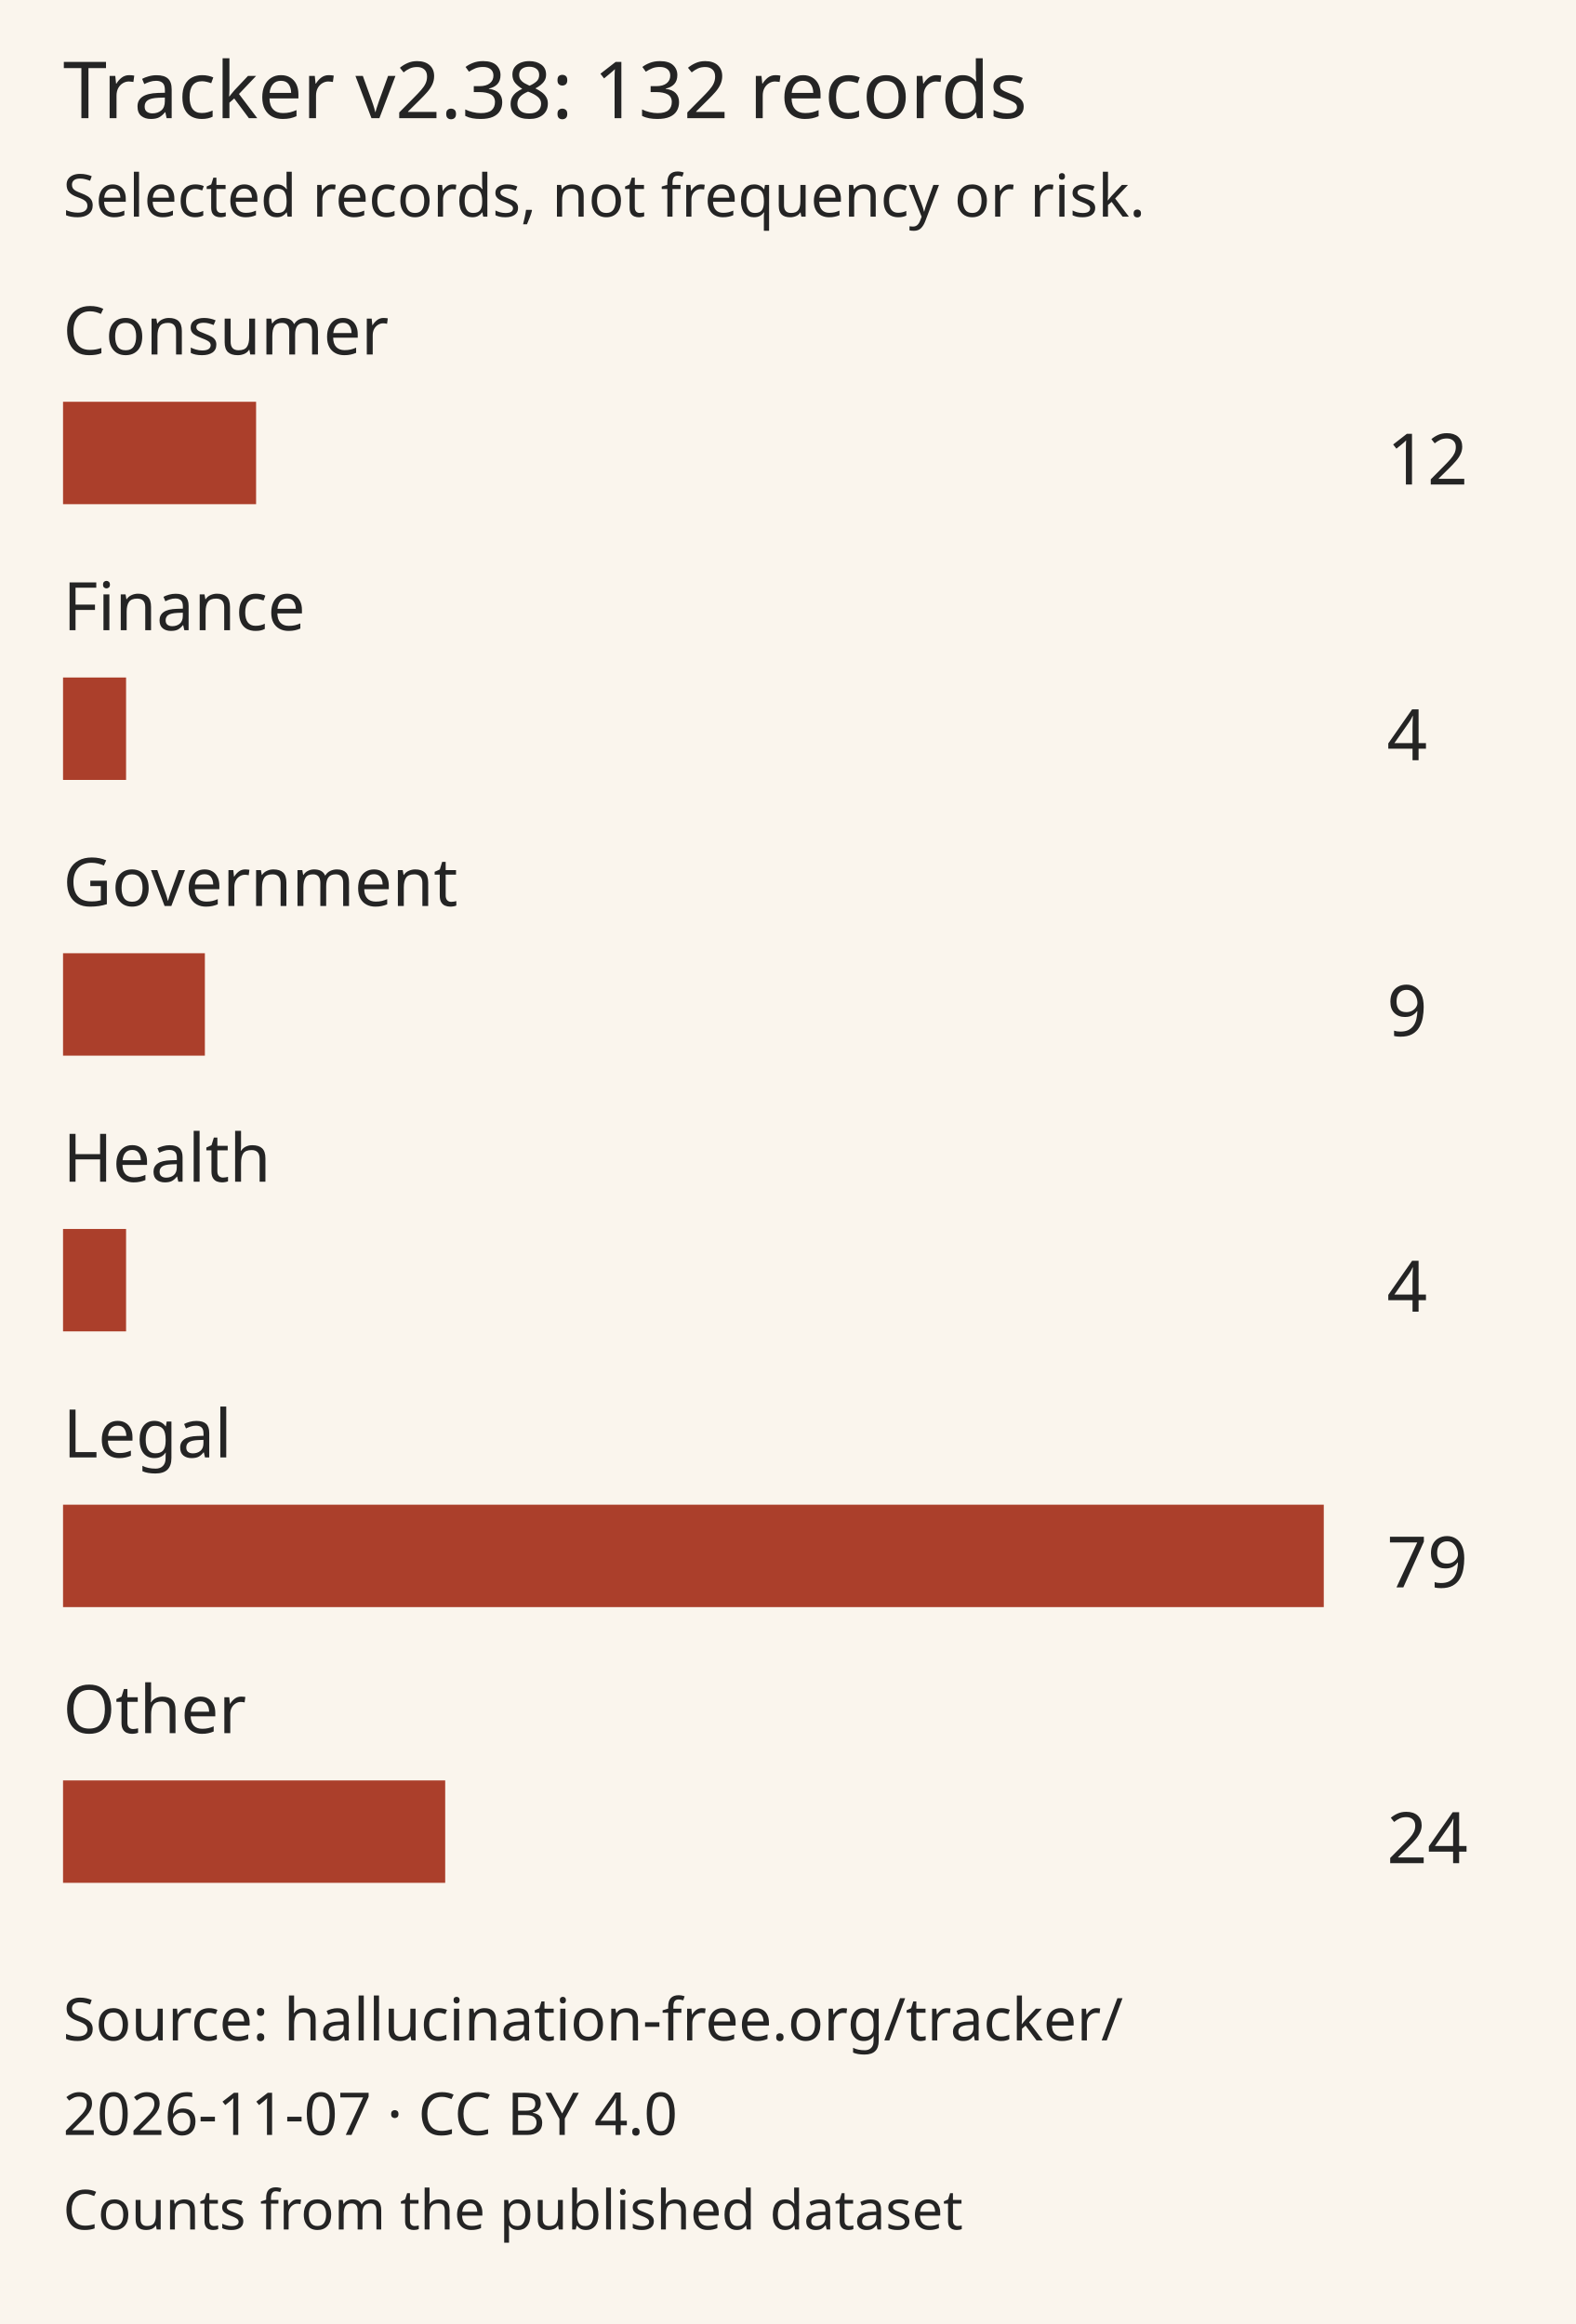
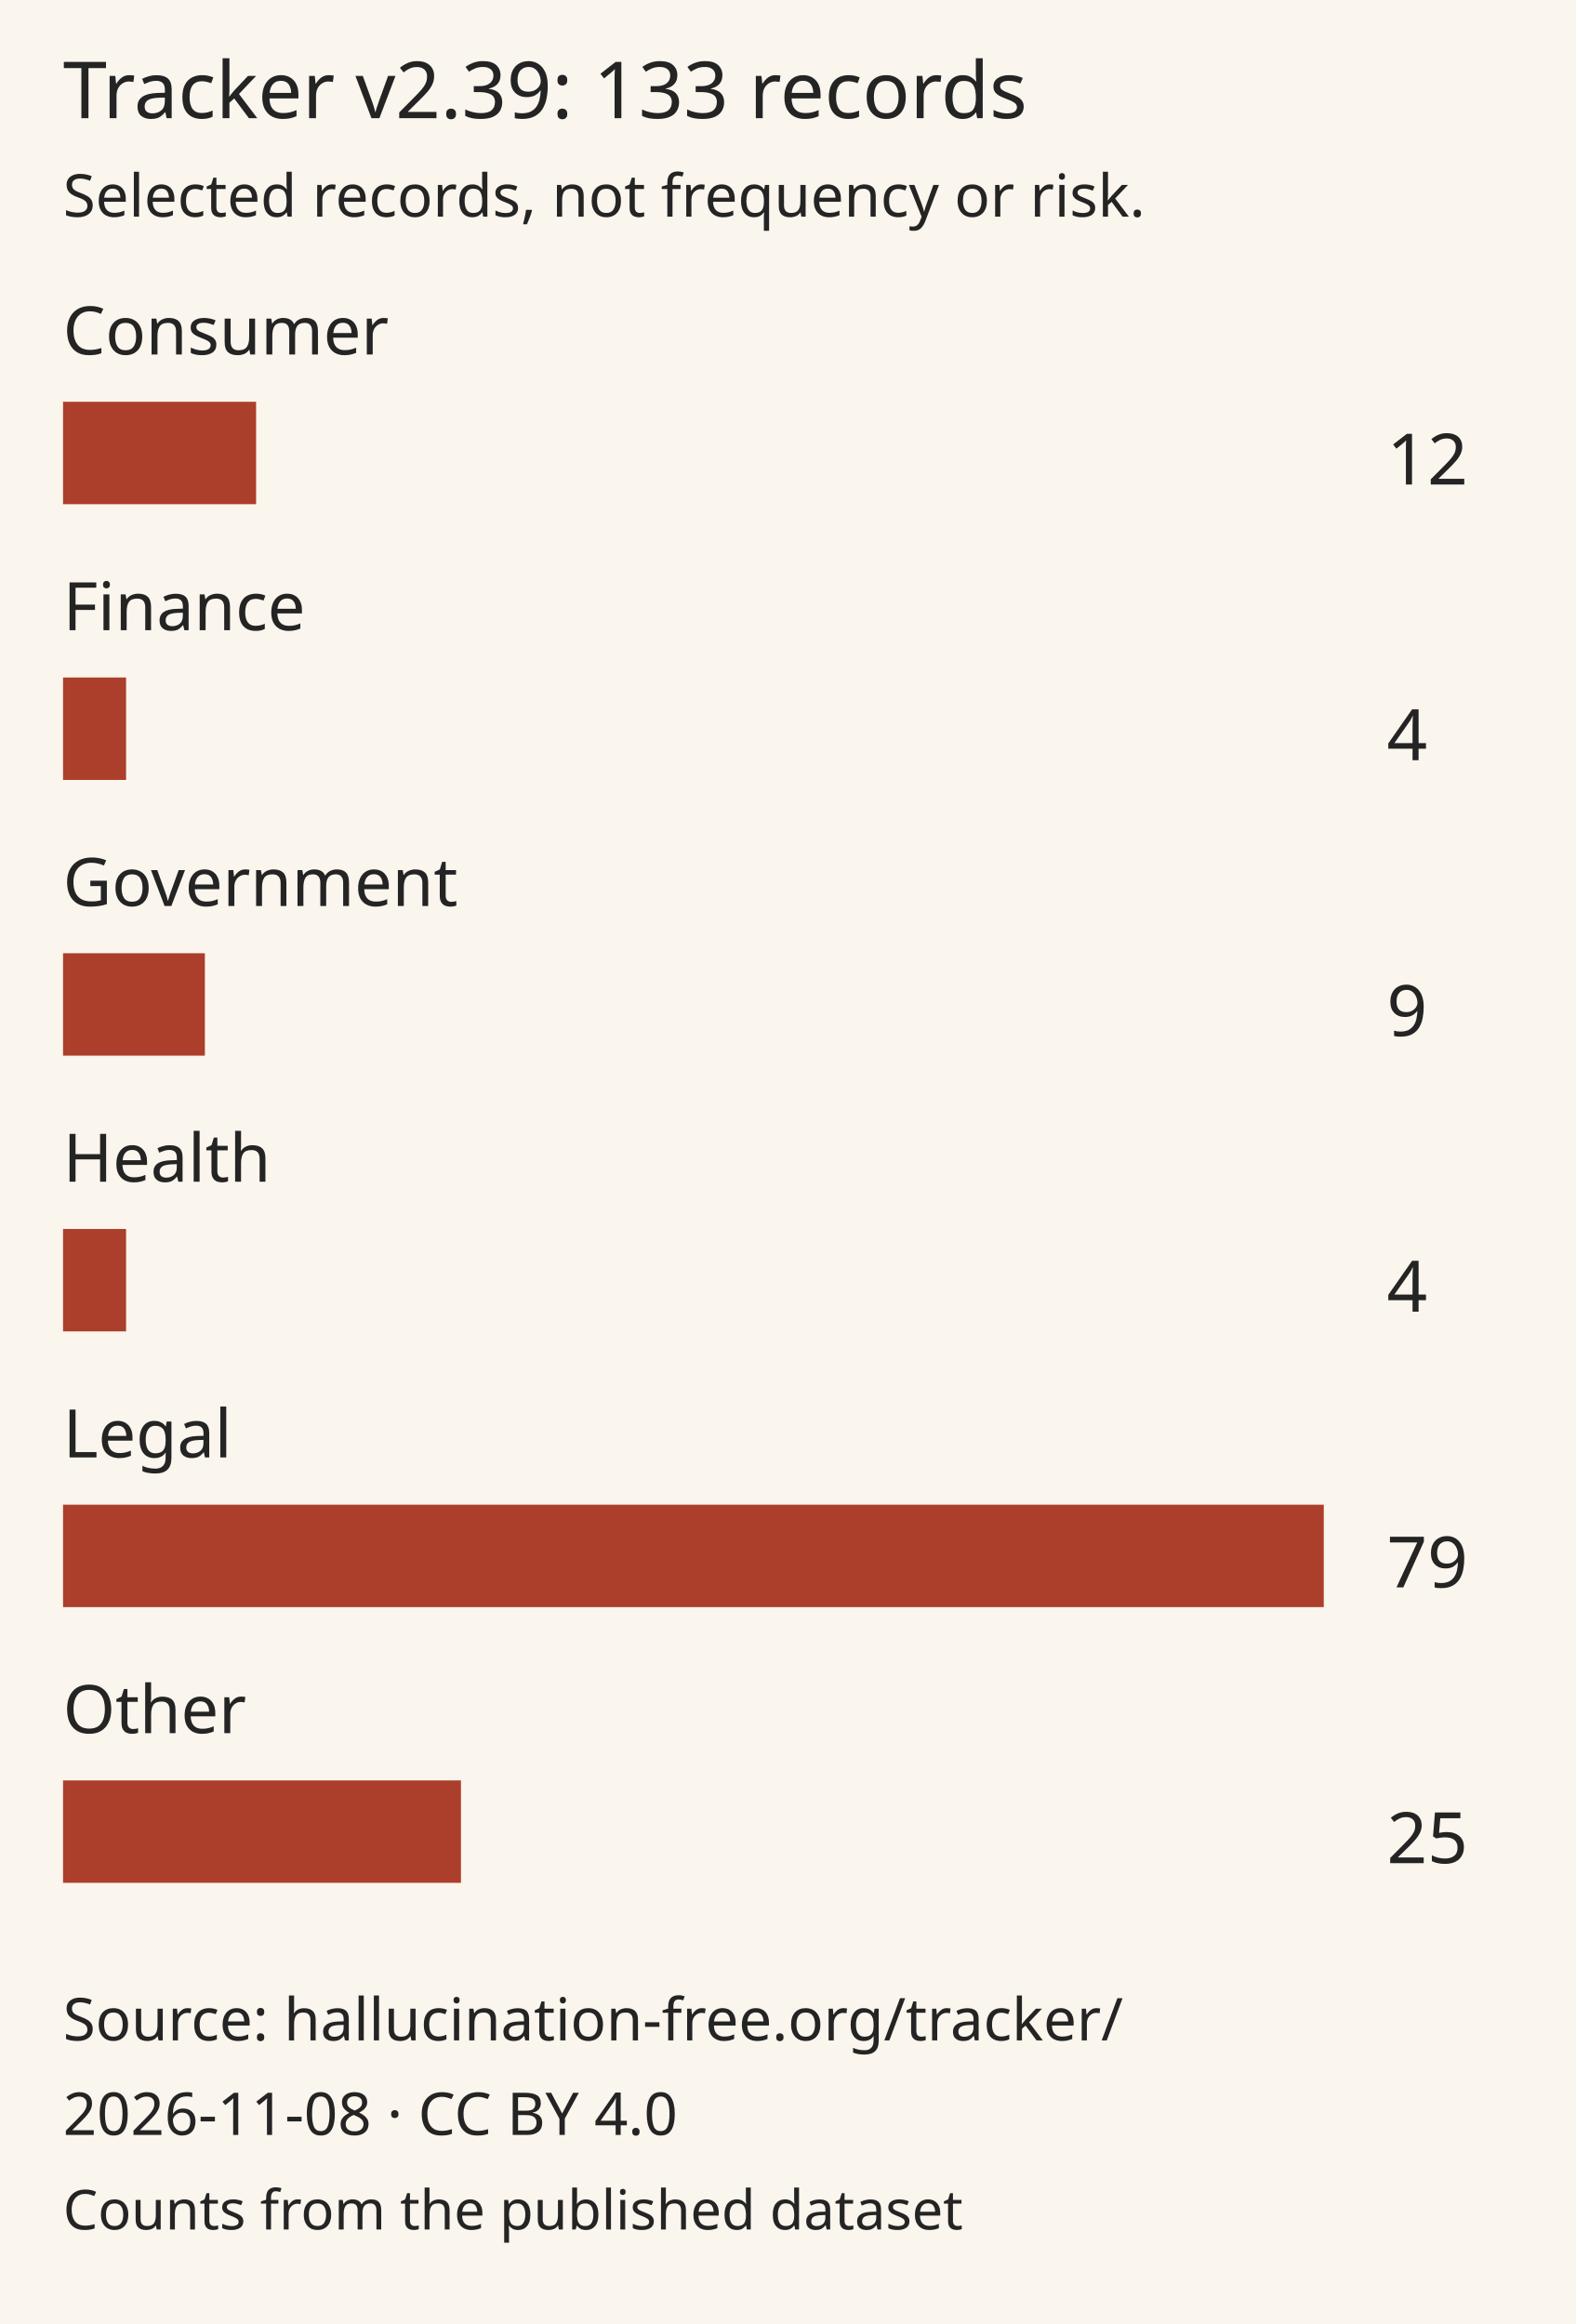
<svg xmlns="http://www.w3.org/2000/svg" viewBox="0 0 400 590">
  <rect width="400" height="590" fill="#faf5ed" />
  <g font-family="sans-serif" fill="#242424">
-     <text x="16" y="30" font-size="20">Tracker v2.38: 132 records</text>
+     <text x="16" y="30" font-size="20">Tracker v2.39: 133 records</text>
    <text x="16" y="55" font-size="15">Selected records, not frequency or risk.</text>
    <text x="16" y="90" font-size="17">Consumer</text>
    <rect x="16" y="102" width="49" height="26" fill="#ab3f2b" />
    <text x="352" y="123" font-size="18">12</text>
    <text x="16" y="160" font-size="17">Finance</text>
    <rect x="16" y="172" width="16" height="26" fill="#ab3f2b" />
    <text x="352" y="193" font-size="18">4</text>
    <text x="16" y="230" font-size="17">Government</text>
    <rect x="16" y="242" width="36" height="26" fill="#ab3f2b" />
    <text x="352" y="263" font-size="18">9</text>
    <text x="16" y="300" font-size="17">Health</text>
    <rect x="16" y="312" width="16" height="26" fill="#ab3f2b" />
    <text x="352" y="333" font-size="18">4</text>
    <text x="16" y="370" font-size="17">Legal</text>
    <rect x="16" y="382" width="320" height="26" fill="#ab3f2b" />
    <text x="352" y="403" font-size="18">79</text>
    <text x="16" y="440" font-size="17">Other</text>
-     <rect x="16" y="452" width="97" height="26" fill="#ab3f2b" />
-     <text x="352" y="473" font-size="18">24</text>
+     <rect x="16" y="452" width="101" height="26" fill="#ab3f2b" />
+     <text x="352" y="473" font-size="18">25</text>
    <text x="16" y="518" font-size="15">Source: hallucination-free.org/tracker/</text>
-     <text x="16" y="542" font-size="15">2026-11-07 · CC BY 4.0</text>
+     <text x="16" y="542" font-size="15">2026-11-08 · CC BY 4.0</text>
    <text x="16" y="566" font-size="14">Counts from the published dataset</text>
  </g>
</svg>
